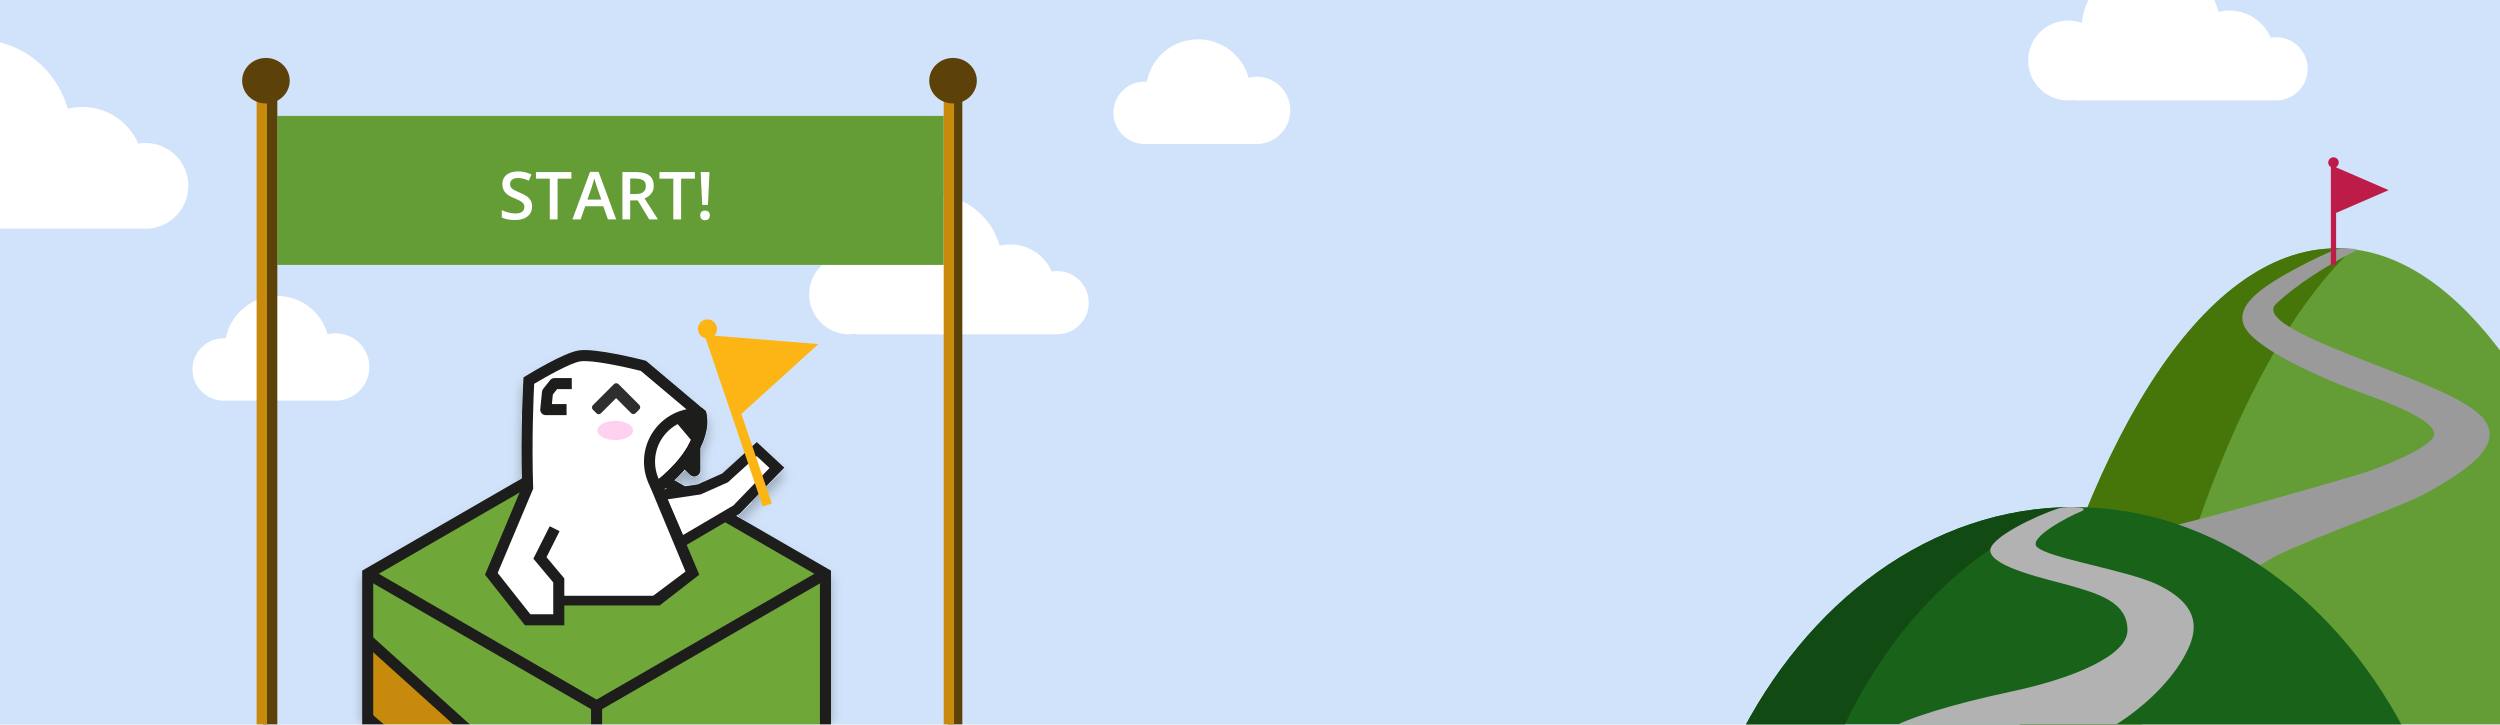
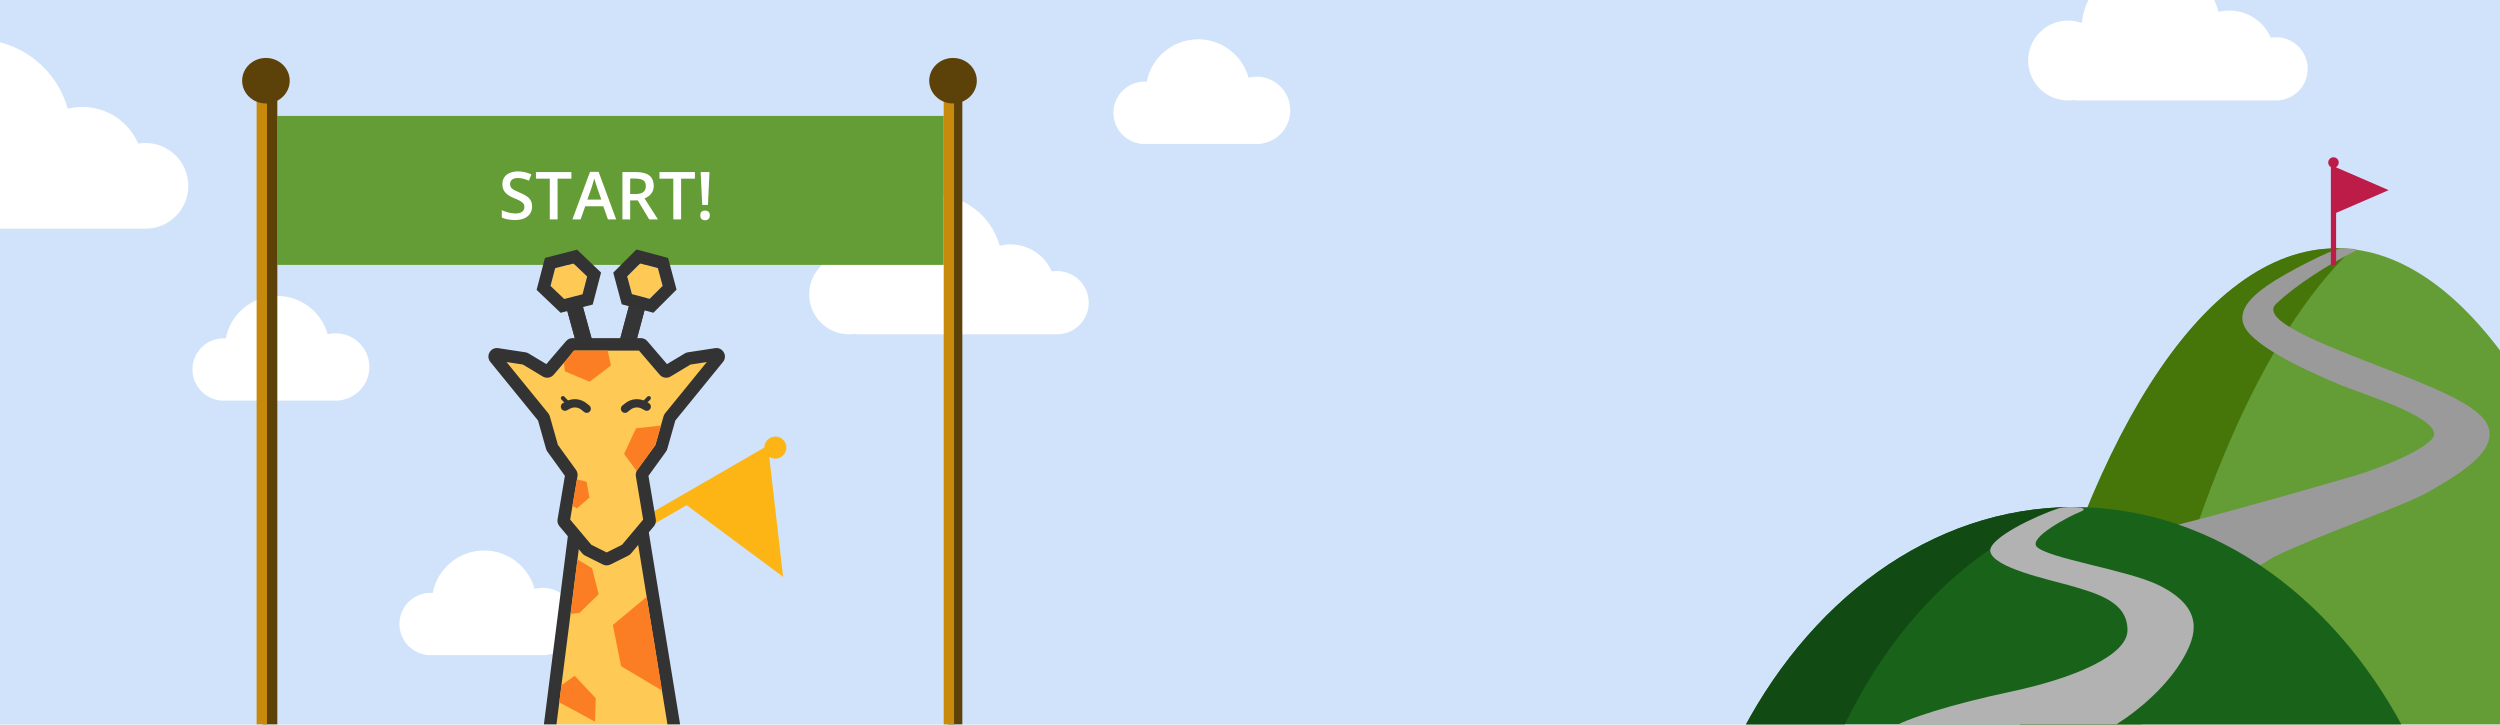
<svg xmlns="http://www.w3.org/2000/svg" width="1208" height="350" viewBox="0 0 1208 350" fill="none">
-   <g clip-path="url(#clip0_1369_1496)">
+   <g clip-path="url(#clip0_8195_1702)">
    <rect width="1208" height="350" fill="#D1E3FA" />
-     <path fill-rule="evenodd" clip-rule="evenodd" d="M1098.99 48.515C1099.26 48.529 1099.53 48.536 1099.8 48.536C1108.23 48.536 1115.07 41.697 1115.07 33.26C1115.07 24.823 1108.23 17.984 1099.8 17.984C1098.91 17.984 1098.05 18.058 1097.21 18.202C1093.87 10.505 1086.21 5.12 1077.28 5.12C1075.48 5.12 1073.72 5.34 1072.05 5.755C1068.1 -8.519 1055.02 -19 1039.5 -19C1022.08 -19 1007.75 -5.818 1005.92 11.112C1003.86 10.357 1001.62 9.944 999.296 9.944C988.639 9.944 980 18.583 980 29.24C980 39.897 988.639 48.536 999.296 48.536C1000.39 48.536 1001.47 48.444 1002.51 48.269V48.536H1098.99V48.515Z" fill="white" />
+     <path fill-rule="evenodd" clip-rule="evenodd" d="M509.993 161.515C510.259 161.529 510.527 161.536 510.796 161.536C519.233 161.536 526.072 154.696 526.072 146.26C526.072 137.823 519.233 130.984 510.796 130.984C509.915 130.984 509.051 131.059 508.21 131.202C504.873 123.504 497.207 118.12 488.283 118.12C486.478 118.12 484.725 118.34 483.048 118.755C479.104 104.481 466.024 94 450.496 94C433.081 94 418.746 107.182 416.924 124.112C414.857 123.356 412.624 122.944 410.296 122.944C399.639 122.944 391 131.583 391 142.24C391 152.897 399.639 161.536 410.296 161.536C411.392 161.536 412.467 161.444 413.513 161.269V161.536H509.993V161.515Z" fill="white" />
+     <path fill-rule="evenodd" clip-rule="evenodd" d="M262.208 316.563H233.969C233.957 316.563 233.944 316.563 233.932 316.563C233.92 316.563 233.907 316.563 233.895 316.563H208.093C208.078 316.563 208.064 316.563 208.049 316.563C208.034 316.563 208.019 316.563 208.004 316.563H206.242V316.456C198.783 315.564 193 309.215 193 301.515C193 293.204 199.738 286.466 208.049 286.466C208.403 286.466 208.754 286.478 209.101 286.502C211.336 274.825 221.603 266 233.932 266C245.558 266 255.351 273.847 258.303 284.534C259.559 284.223 260.872 284.058 262.224 284.058C271.2 284.058 278.476 291.335 278.476 300.311C278.476 308.677 272.156 315.566 264.029 316.464V316.563H262.24C262.234 316.563 262.229 316.563 262.224 316.563C262.218 316.563 262.213 316.563 262.208 316.563Z" fill="white" />
    <path fill-rule="evenodd" clip-rule="evenodd" d="M162.208 193.563H133.969C133.957 193.563 133.944 193.563 133.932 193.563C133.92 193.563 133.907 193.563 133.895 193.563H108.093C108.078 193.563 108.064 193.563 108.049 193.563C108.034 193.563 108.019 193.563 108.004 193.563H106.242V193.456C98.783 192.564 93 186.215 93 178.515C93 170.204 99.737 163.466 108.049 163.466C108.403 163.466 108.754 163.478 109.101 163.502C111.336 151.825 121.603 143 133.932 143C145.558 143 155.351 150.847 158.303 161.534C159.559 161.223 160.872 161.058 162.224 161.058C171.2 161.058 178.476 168.335 178.476 177.311C178.476 185.677 172.156 192.566 164.029 193.464V193.563H162.24C162.234 193.563 162.229 193.563 162.224 193.563C162.218 193.563 162.213 193.563 162.208 193.563Z" fill="white" />
    <path fill-rule="evenodd" clip-rule="evenodd" d="M69.214 110.472C69.575 110.491 69.938 110.5 70.304 110.5C81.734 110.5 91 101.234 91 89.804C91 78.373 81.734 69.107 70.304 69.107C69.11 69.107 67.939 69.208 66.801 69.402C62.28 58.974 51.894 51.679 39.804 51.679C37.358 51.679 34.982 51.977 32.71 52.54C27.367 33.201 9.646 19 -11.393 19C-34.986 19 -54.409 36.86 -56.878 59.797C-59.678 58.773 -62.702 58.214 -65.857 58.214C-80.295 58.214 -92 69.919 -92 84.357C-92 98.795 -80.295 110.5 -65.857 110.5C-64.373 110.5 -62.917 110.376 -61.5 110.139V110.5H-11.393H39.804H69.214V110.472Z" fill="white" />
-     <path fill-rule="evenodd" clip-rule="evenodd" d="M509.993 161.515C510.259 161.529 510.527 161.536 510.796 161.536C519.233 161.536 526.072 154.696 526.072 146.26C526.072 137.823 519.233 130.984 510.796 130.984C509.915 130.984 509.051 131.059 508.21 131.202C504.873 123.504 497.207 118.12 488.283 118.12C486.478 118.12 484.725 118.34 483.048 118.755C479.104 104.481 466.024 94 450.496 94C433.081 94 418.746 107.182 416.924 124.112C414.857 123.356 412.624 122.944 410.296 122.944C399.639 122.944 391 131.583 391 142.24C391 152.897 399.639 161.536 410.296 161.536C411.392 161.536 412.467 161.444 413.513 161.269V161.536H509.993V161.515Z" fill="white" />
-     <path fill-rule="evenodd" clip-rule="evenodd" d="M974.137 358H1284.14C1252.04 215.161 1194.62 120 1129.14 120C1063.65 120 1006.24 215.161 974.137 358Z" fill="#649D35" />
+     <path fill-rule="evenodd" clip-rule="evenodd" d="M1098.99 48.515C1099.26 48.529 1099.53 48.536 1099.8 48.536C1108.23 48.536 1115.07 41.697 1115.07 33.26C1115.07 24.823 1108.23 17.984 1099.8 17.984C1098.91 17.984 1098.05 18.058 1097.21 18.202C1093.87 10.505 1086.21 5.12 1077.28 5.12C1075.48 5.12 1073.72 5.34 1072.05 5.755C1068.1 -8.519 1055.02 -19 1039.5 -19C1022.08 -19 1007.75 -5.818 1005.92 11.112C1003.86 10.357 1001.62 9.944 999.296 9.944C988.639 9.944 980 18.583 980 29.24C980 39.897 988.639 48.536 999.296 48.536C1000.39 48.536 1001.47 48.444 1002.51 48.269V48.536H1098.99V48.515Z" fill="white" />
+     <path fill-rule="evenodd" clip-rule="evenodd" d="M607.208 69.563H578.969C578.957 69.563 578.944 69.563 578.932 69.563C578.92 69.563 578.907 69.563 578.895 69.563H553.093C553.078 69.563 553.064 69.564 553.049 69.564C553.034 69.564 553.019 69.563 553.004 69.563H551.242V69.456C543.783 68.564 538 62.215 538 54.515C538 46.204 544.738 39.466 553.049 39.466C553.403 39.466 553.754 39.478 554.101 39.502C556.336 27.825 566.603 19 578.932 19C590.558 19 600.351 26.847 603.303 37.534C604.559 37.223 605.872 37.058 607.224 37.058C616.2 37.058 623.476 44.335 623.476 53.311C623.476 61.677 617.156 68.566 609.029 69.464V69.563H607.24C607.234 69.563 607.229 69.563 607.224 69.563C607.218 69.563 607.213 69.563 607.208 69.563Z" fill="white" />
    <rect x="134" y="56" width="322" height="72" fill="#649D35" />
    <path d="M257.094 99.781C257.094 101.135 256.76 102.302 256.094 103.281C255.438 104.26 254.49 105.01 253.25 105.531C252.021 106.052 250.552 106.312 248.844 106.312C248.01 106.312 247.214 106.266 246.453 106.172C245.693 106.078 244.974 105.943 244.297 105.766C243.63 105.578 243.021 105.354 242.469 105.094V101.562C243.396 101.969 244.432 102.339 245.578 102.672C246.724 102.995 247.891 103.156 249.078 103.156C250.047 103.156 250.849 103.031 251.484 102.781C252.13 102.521 252.609 102.156 252.922 101.688C253.234 101.208 253.391 100.651 253.391 100.016C253.391 99.338 253.208 98.766 252.844 98.297C252.479 97.828 251.927 97.401 251.188 97.016C250.458 96.62 249.542 96.198 248.438 95.75C247.688 95.448 246.969 95.104 246.281 94.719C245.604 94.333 245 93.88 244.469 93.359C243.938 92.838 243.516 92.224 243.203 91.516C242.901 90.797 242.75 89.953 242.75 88.984C242.75 87.693 243.057 86.588 243.672 85.672C244.297 84.755 245.172 84.052 246.297 83.562C247.432 83.073 248.755 82.828 250.266 82.828C251.464 82.828 252.589 82.953 253.641 83.203C254.703 83.453 255.745 83.807 256.766 84.266L255.578 87.281C254.641 86.896 253.729 86.588 252.844 86.359C251.969 86.13 251.073 86.016 250.156 86.016C249.365 86.016 248.693 86.135 248.141 86.375C247.589 86.615 247.167 86.953 246.875 87.391C246.594 87.818 246.453 88.328 246.453 88.922C246.453 89.588 246.615 90.151 246.938 90.609C247.271 91.057 247.781 91.469 248.469 91.844C249.167 92.219 250.062 92.635 251.156 93.094C252.417 93.615 253.484 94.162 254.359 94.734C255.245 95.307 255.922 95.995 256.391 96.797C256.859 97.588 257.094 98.583 257.094 99.781ZM269.422 106H265.656V86.344H258.969V83.156H276.094V86.344H269.422V106ZM293.75 106L291.516 99.656H282.781L280.547 106H276.594L285.094 83.062H289.25L297.734 106H293.75ZM290.547 96.438L288.375 90.188C288.292 89.917 288.172 89.537 288.016 89.047C287.859 88.547 287.703 88.042 287.547 87.531C287.391 87.01 287.26 86.573 287.156 86.219C287.052 86.646 286.922 87.125 286.766 87.656C286.62 88.177 286.474 88.667 286.328 89.125C286.193 89.583 286.089 89.938 286.016 90.188L283.828 96.438H290.547ZM307.172 83.156C309.141 83.156 310.766 83.396 312.047 83.875C313.339 84.354 314.297 85.083 314.922 86.062C315.557 87.042 315.875 88.287 315.875 89.797C315.875 90.922 315.667 91.88 315.25 92.672C314.833 93.463 314.286 94.12 313.609 94.641C312.932 95.162 312.208 95.578 311.438 95.891L317.922 106H313.688L308.172 96.844H304.5V106H300.75V83.156H307.172ZM306.922 86.281H304.5V93.75H307.094C308.833 93.75 310.094 93.427 310.875 92.781C311.667 92.135 312.062 91.182 312.062 89.922C312.062 88.599 311.641 87.662 310.797 87.109C309.964 86.557 308.672 86.281 306.922 86.281ZM329.109 106H325.344V86.344H318.656V83.156H335.781V86.344H329.109V106ZM342.078 99.031H339.312L338.562 83.156H342.828L342.078 99.031ZM338.375 104.062C338.375 103.208 338.594 102.609 339.031 102.266C339.479 101.911 340.026 101.734 340.672 101.734C341.307 101.734 341.849 101.911 342.297 102.266C342.745 102.609 342.969 103.208 342.969 104.062C342.969 104.896 342.745 105.5 342.297 105.875C341.849 106.24 341.307 106.422 340.672 106.422C340.026 106.422 339.479 106.24 339.031 105.875C338.594 105.5 338.375 104.896 338.375 104.062Z" fill="white" />
    <rect x="127" y="47" width="7" height="388" fill="#5C4208" />
    <rect x="124" y="47" width="5" height="388" fill="#C78A0C" />
    <rect x="458" y="47" width="7" height="388" fill="#5C4208" />
    <rect x="456" y="47" width="5" height="388" fill="#C78A0C" />
-     <g filter="url(#filter0_d_1369_1496)">
-       <path d="M398.861 277.262V394.392L288.263 408.679V341.111L398.861 277.262Z" fill="#70A739" />
-       <path d="M398.863 277.261L288.264 341.112L177.675 277.261L288.264 213.41L398.863 277.261Z" fill="#70A739" />
-       <path d="M288.264 441.906V468.805L177.675 404.954V346.838L288.113 441.937L288.264 441.906Z" fill="#754C24" />
-       <path d="M288.264 408.68V441.906L288.108 441.942L177.675 346.845V309.179L288.113 408.694L288.264 408.68Z" fill="#C78A0C" />
-       <path d="M288.263 341.113V408.681L288.107 408.698L177.67 309.182V277.262L288.263 341.113Z" fill="#70A739" />
-       <path d="M290.938 468.805H285.59V342.656L176.338 279.577L179.011 274.947L290.938 339.569V468.805Z" fill="#1D1D1B" />
-       <path d="M397.523 274.941L286.93 338.802L289.604 343.433L400.197 279.572L397.523 274.941Z" fill="#1D1D1B" />
-       <path d="M288.264 471.892L175 406.499V275.716L176.337 274.946L288.264 210.323L401.535 275.716V406.498L288.264 471.892ZM180.348 403.411L288.264 465.718L396.187 403.411V278.805L288.264 216.497L180.348 278.805V403.411Z" fill="#1D1D1B" />
-       <path d="M287.4 444.857L175.93 348.869L179.42 344.816L288.808 439.011L370.462 418.378L371.773 423.562L288.726 444.545L287.4 444.857Z" fill="#1D1D1B" />
-       <path d="M287.217 411.491L286.322 410.684L175.884 311.168L179.463 307.195L288.99 405.892L398.516 391.743L399.202 397.055L288.415 411.363L287.217 411.491Z" fill="#1D1D1B" />
-       <path d="M311.447 249.427H261.708V289.989H311.447V249.427Z" fill="white" />
-       <path d="M337.826 236.487L319.038 239.271L328.885 262.1L355.917 246.229L375.4 226.05L365.659 217.004L350.351 230.921L337.826 236.487Z" fill="white" stroke="#1D1D1D" stroke-width="5" />
-       <path d="M268.003 255.471L260.89 269.582L269.998 280.454V299.482H254.963L237.425 277.273L254.963 235.631C254.085 207.979 255.549 183.894 255.549 183.894C255.549 183.894 273.313 172.972 280.053 171.958C287.775 170.799 310.914 176.769 310.914 176.769L338.385 199.899L338.599 200.084C338.732 201.053 338.799 202.03 338.8 203.008C338.722 207.13 337.694 211.179 335.796 214.839C330.308 226.017 319.044 234.357 317.45 235.499C317.328 235.589 317.261 235.633 317.261 235.633L334.801 277.275L317.26 291.673H302.217V280.456L311.325 269.584L304.213 255.472" fill="white" />
-       <path d="M313.908 234.593L331.228 276.16L315.606 287.877L318.73 292.564L337.879 277.694L320.538 236.532C324.432 233.523 333.334 225.915 338.191 216.026C340.273 211.998 341.395 207.545 341.472 203.012C341.471 201.915 341.395 200.819 341.245 199.731L341.108 198.73L312.169 174.345L311.58 174.188C309.157 173.56 287.682 168.116 279.655 169.322C272.583 170.386 256.013 180.477 254.148 181.623L252.964 182.351L252.88 183.739C252.864 183.978 251.436 207.922 252.27 235.137L234.346 277.694L253.667 302.159H272.675V279.485L264.072 269.217L270.392 256.676L265.618 254.27L257.715 269.953L267.329 281.43V296.811H256.26L240.48 276.858L257.632 236.135L257.613 235.551C256.87 212.089 257.832 190.964 258.119 185.452C263.689 182.107 275.718 175.316 280.428 174.609C286.151 173.746 302.908 177.508 309.643 179.214L336.045 201.444C336.09 201.97 336.112 202.495 336.112 203.014C336.033 206.727 335.1 210.372 333.383 213.665C328.133 224.356 317.12 232.443 315.813 233.381L313.908 234.593Z" fill="#1D1D1D" />
-       <path d="M318.73 287.877H270.3V292.564H318.73V287.877Z" fill="#1D1D1B" />
-       <path d="M338.796 203.012C338.717 207.134 337.689 211.183 335.791 214.843L326.06 203.293L338.592 200.089C338.726 201.058 338.794 202.034 338.796 203.012Z" fill="#1D1D1B" />
-       <path d="M273.766 200.605H263.713C263.34 200.604 262.971 200.525 262.63 200.374C262.29 200.222 261.984 200.001 261.734 199.724C261.484 199.447 261.294 199.121 261.178 198.767C261.061 198.412 261.02 198.037 261.057 197.666L261.895 189.288C261.946 188.773 262.145 188.285 262.468 187.882L265.818 183.692C266.068 183.379 266.386 183.126 266.748 182.952C267.109 182.779 267.505 182.689 267.906 182.689H276.285V188.036H269.192L267.136 190.605L266.667 195.257H273.766V200.605Z" fill="#1D1D1B" />
-       <path d="M336.171 216.372V227.308C336.171 227.453 336.129 227.595 336.049 227.716C335.968 227.837 335.853 227.931 335.719 227.986C335.585 228.042 335.437 228.056 335.295 228.027C335.153 227.998 335.023 227.927 334.921 227.823L330.945 223.847L336.171 216.372Z" fill="white" />
-       <path d="M335.437 230.266C335.049 230.266 334.664 230.189 334.306 230.04C333.948 229.891 333.622 229.672 333.348 229.397L328.052 224.1L338.399 209.293V227.305C338.397 228.091 338.083 228.844 337.527 229.399C336.97 229.954 336.217 230.266 335.431 230.266H335.437ZM333.845 223.59L333.943 223.689V223.451L333.845 223.59Z" fill="#1D1D1B" />
-       <path d="M336.516 219.861L332.621 215.225L333.402 213.663C335.118 210.371 336.051 206.727 336.13 203.015C336.129 202.158 336.07 201.303 335.953 200.454L341.16 199.312C343.504 206.999 338.611 216.055 338.401 216.438L336.516 219.861Z" fill="#1D1D1B" />
-       <path d="M316.711 239.319L315.194 236.94C312.709 233.026 311.321 228.517 311.175 223.884C311.029 219.251 312.13 214.664 314.363 210.601C316.596 206.539 319.879 203.151 323.869 200.792C327.859 198.432 332.41 197.188 337.045 197.188C337.54 197.188 338.034 197.202 338.528 197.229L339.437 197.277L341.107 198.716L341.244 199.717C341.395 200.804 341.471 201.901 341.473 202.998C341.396 207.531 340.273 211.984 338.192 216.012C332.49 227.625 321.208 236.083 319.004 237.661L316.711 239.319ZM336.117 202.562C332.775 202.717 329.521 203.685 326.638 205.384C323.755 207.082 321.331 209.459 319.576 212.307C317.82 215.156 316.787 218.39 316.566 221.728C316.345 225.067 316.943 228.409 318.307 231.464C322.147 228.349 329.424 221.748 333.397 213.654C335.114 210.361 336.048 206.716 336.126 203.003C336.123 202.862 336.122 202.714 336.117 202.562Z" fill="#1D1D1B" />
-       <path d="M307.147 199.614C306.854 199.907 306.457 200.071 306.043 200.071C305.629 200.071 305.232 199.907 304.939 199.614L297.703 192.377L290.399 199.681C290.106 199.974 289.709 200.139 289.295 200.139C288.881 200.139 288.483 199.974 288.191 199.681L286.493 197.983C286.2 197.691 286.035 197.293 286.035 196.879C286.035 196.465 286.2 196.068 286.493 195.775L296.649 185.619C296.942 185.326 297.339 185.161 297.753 185.161C298.167 185.161 298.565 185.326 298.857 185.619L300.555 187.317C300.591 187.352 300.626 187.387 300.66 187.422L308.896 195.657C309.189 195.95 309.353 196.347 309.353 196.761C309.353 197.175 309.189 197.572 308.896 197.865L307.147 199.614Z" fill="#2E2E2E" />
-       <path opacity="0.6" d="M297.28 212.669C302.022 212.669 305.867 210.572 305.867 207.986C305.867 205.399 302.022 203.302 297.28 203.302C292.537 203.302 288.693 205.399 288.693 207.986C288.693 210.572 292.537 212.669 297.28 212.669Z" fill="#FFB2E8" />
-     </g>
-     <path fill-rule="evenodd" clip-rule="evenodd" d="M345.312 161.969C346.359 160.772 346.758 159.064 346.209 157.449C345.39 155.039 342.773 153.749 340.363 154.568C337.953 155.387 336.664 158.004 337.483 160.414C338.032 162.029 339.388 163.141 340.949 163.452L368.578 244.752L372.941 243.27L358.232 199.988L395.441 166.269L345.391 162.204L345.312 161.969Z" fill="#FDB515" />
-     <path fill-rule="evenodd" clip-rule="evenodd" d="M607.208 69.563H578.969C578.957 69.563 578.944 69.563 578.932 69.563C578.92 69.563 578.907 69.563 578.895 69.563H553.093C553.078 69.563 553.064 69.564 553.049 69.564C553.034 69.564 553.019 69.563 553.004 69.563H551.242V69.456C543.783 68.564 538 62.215 538 54.515C538 46.204 544.738 39.466 553.049 39.466C553.403 39.466 553.754 39.478 554.101 39.502C556.336 27.825 566.603 19 578.932 19C590.558 19 600.351 26.847 603.303 37.534C604.559 37.223 605.872 37.058 607.224 37.058C616.2 37.058 623.476 44.335 623.476 53.311C623.476 61.677 617.156 68.566 609.029 69.464V69.563H607.24C607.234 69.563 607.229 69.563 607.224 69.563C607.218 69.563 607.213 69.563 607.208 69.563Z" fill="white" />
+     <ellipse cx="128.5" cy="39" rx="11.5" ry="11" fill="#5C4208" />
+     <ellipse cx="460.5" cy="39" rx="11.5" ry="11" fill="#5C4208" />
+     <path fill-rule="evenodd" clip-rule="evenodd" d="M371.985 220.894C373.579 221.813 375.607 221.88 377.315 220.894C379.863 219.422 380.737 216.163 379.265 213.615C377.794 211.066 374.535 210.193 371.986 211.664C370.278 212.65 369.323 214.439 369.321 216.279L283.332 265.925L285.996 270.54L331.774 244.11L378.398 278.719L371.738 221.037L371.985 220.894Z" fill="#FDB515" />
+     <path d="M273.21 146.961L280.742 144.888L286.842 167.059L279.31 169.131L273.21 146.961Z" fill="#333333" />
+     <path fill-rule="evenodd" clip-rule="evenodd" d="M280.358 145.563L273.884 147.344L279.693 168.457L286.168 166.675L280.358 145.563ZM273.21 146.961L279.31 169.131L286.842 167.059L280.742 144.888L273.21 146.961Z" fill="#353535" />
+     <path d="M312.265 146.871L304.719 144.849L298.682 167.381L306.227 169.403L312.265 146.871Z" fill="#353535" />
+     <path fill-rule="evenodd" clip-rule="evenodd" d="M305.107 145.521L311.593 147.259L305.84 168.731L299.353 166.993L305.107 145.521ZM312.265 146.871L306.227 169.403L298.682 167.381L304.719 144.849L312.265 146.871Z" fill="#353535" />
+     <path d="M277.098 127.309L283.705 133.611L281.468 142.188L272.625 144.462L266.019 138.159L268.255 129.583L277.098 127.309Z" fill="#FEC955" />
+     <path fill-rule="evenodd" clip-rule="evenodd" d="M278.839 120.632L290.438 131.698L286.41 147.146L270.884 151.139L259.285 140.073L263.314 124.624L278.839 120.632ZM266.019 138.159L272.625 144.462L281.468 142.188L283.705 133.611L277.098 127.309L268.255 129.583L266.019 138.159Z" fill="#333333" />
+     <path d="M309.32 127.277L317.882 129.571L320.176 138.132L313.908 144.4L305.347 142.106L303.053 133.544L309.32 127.277Z" fill="#FEC955" />
+     <path fill-rule="evenodd" clip-rule="evenodd" d="M307.518 120.548L322.808 124.645L326.905 139.935L315.711 151.128L300.421 147.031L296.324 131.741L307.518 120.548ZM305.347 142.106L313.909 144.4L320.176 138.132L317.882 129.571L309.32 127.277L303.053 133.544L305.347 142.106Z" fill="#333333" />
+     <path d="M299.146 370.145L267.613 352.289C267.419 352.18 267.311 351.964 267.339 351.743L281.324 241.905C281.359 241.631 281.592 241.426 281.868 241.426H309.105C309.374 241.426 309.603 241.621 309.647 241.886L327.563 351.754C327.598 351.969 327.502 352.184 327.319 352.303L299.713 370.129C299.542 370.239 299.323 370.246 299.146 370.145Z" fill="#FEC955" />
+     <path fill-rule="evenodd" clip-rule="evenodd" d="M276.623 241.524C276.85 239.744 278.364 238.41 280.159 238.41H307.396C309.143 238.41 310.633 239.676 310.914 241.401L328.83 351.268C329.059 352.667 328.436 354.068 327.246 354.837L299.64 372.663C298.526 373.382 297.104 373.424 295.95 372.77L264.417 354.914C263.158 354.201 262.455 352.797 262.637 351.362L265.63 351.743L265.635 351.743M265.63 351.743L262.637 351.362L276.623 241.524M282.333 244.442L268.831 350.481L297.623 366.784L322.616 350.645L305.298 244.442H282.333ZM267.39 349.664C267.391 349.665 267.392 349.666 267.393 349.666L267.39 349.664Z" fill="#333333" />
+     <path d="M312.433 288.417L316.272 311.451L319.837 333.663L300.113 321.889L296.109 301.996L312.433 288.417Z" fill="#FC7E24" />
+     <path d="M277.686 326.539L287.87 337.363L287.521 348.745L279.02 344.083L270.245 339.422L271.344 331.032L277.686 326.539Z" fill="#FC7E24" />
+     <path d="M279.02 270.319L286.1 274.587L289.272 287.142L279.984 296.166L275.729 296.644L277.1 285.949L279.02 270.319Z" fill="#FC7E24" />
+     <path fill-rule="evenodd" clip-rule="evenodd" d="M293.146 166.39H276.649C276.329 166.39 276.024 166.53 275.816 166.773L265.23 179.123C264.882 179.529 264.291 179.625 263.833 179.35L253.844 173.356C253.721 173.283 253.586 173.234 253.445 173.213L240.291 171.206C239.299 171.055 238.642 172.205 239.275 172.983L262.564 201.588C262.659 201.704 262.729 201.838 262.769 201.982L266.768 216.111C266.803 216.234 266.859 216.351 266.935 216.455L275.875 228.814C276.047 229.052 276.117 229.349 276.068 229.639L272.39 251.446C272.336 251.763 272.424 252.088 272.631 252.334L283.676 265.483C283.773 265.598 283.892 265.692 284.026 265.759L292.655 270.073C292.964 270.228 293.328 270.228 293.636 270.073L302.266 265.759C302.4 265.692 302.519 265.598 302.615 265.483L313.66 252.334C313.867 252.088 313.956 251.763 313.902 251.446L310.224 229.639C310.175 229.349 310.244 229.052 310.417 228.814L319.357 216.455C319.432 216.351 319.489 216.234 319.524 216.111L323.522 201.982C323.563 201.838 323.633 201.704 323.727 201.588L347.016 172.983C347.65 172.205 346.992 171.055 346 171.206L332.847 173.213C332.706 173.234 332.57 173.283 332.448 173.356L322.459 179.35C322 179.625 321.41 179.529 321.062 179.123L310.476 166.773C310.267 166.53 309.963 166.39 309.643 166.39H293.146Z" fill="#FEC955" />
+     <path fill-rule="evenodd" clip-rule="evenodd" d="M273.526 164.81C274.307 163.898 275.448 163.373 276.649 163.373H309.643C310.844 163.373 311.985 163.898 312.766 164.81L322.297 175.929L330.896 170.77C331.355 170.495 331.863 170.311 332.392 170.231L345.546 168.224C349.266 167.657 351.732 171.969 349.356 174.888L326.317 203.185L322.426 216.932C322.295 217.396 322.084 217.833 321.801 218.223L313.332 229.93L316.877 250.944C317.077 252.134 316.746 253.351 315.97 254.274L304.925 267.423C304.564 267.853 304.118 268.205 303.615 268.457L294.986 272.771C293.828 273.35 292.464 273.35 291.306 272.771L282.677 268.457C282.174 268.205 281.728 267.853 281.367 267.423L270.322 254.274C269.546 253.351 269.215 252.134 269.415 250.944L272.96 229.93L264.491 218.223C264.209 217.833 263.997 217.396 263.866 216.932L259.975 203.185L236.936 174.888C234.56 171.969 237.026 167.657 240.746 168.224L253.9 170.231C254.429 170.311 254.937 170.495 255.396 170.77L263.995 175.929L273.526 164.81ZM277.532 169.406L267.52 181.086C266.215 182.609 264.001 182.969 262.281 181.936L252.616 176.138L244.757 174.939L264.904 199.684C265.258 200.119 265.519 200.621 265.672 201.161L269.578 214.962L278.319 227.046C278.965 227.939 279.226 229.054 279.042 230.141L275.512 251.073L285.73 263.238L293.146 266.946L300.562 263.238L310.78 251.073L307.25 230.141C307.066 229.054 307.327 227.939 307.973 227.046L316.714 214.962L320.62 201.161C320.773 200.621 321.034 200.119 321.388 199.684L341.535 174.939L333.676 176.138L324.011 181.936C322.291 182.969 320.077 182.609 318.772 181.086L308.76 169.406H277.532Z" fill="#333333" />
+     <path d="M307.306 206.974L319.372 205.603L316.63 215.201L307.58 227.541L301.548 219.314L307.306 206.974Z" fill="#FC7E24" />
+     <path d="M276.594 244.542L278.787 231.654L283.449 232.751L284.82 240.429L278.787 245.639L276.594 244.542Z" fill="#FC7E24" />
+     <path d="M293.649 169.406L295.204 176.622L284.885 184.445L272.95 179.42L272.48 175.439L277.196 169.406L293.649 169.406Z" fill="#FC7E24" />
+     <path d="M273 196.5L274.412 195.73C276.888 194.379 279.934 194.647 282.136 196.409L283.5 197.5" stroke="#333333" stroke-width="4" stroke-linecap="round" />
+     <path d="M274.988 195.462L272 192.368" stroke="#333333" stroke-width="2" stroke-linecap="round" />
+     <path d="M312.5 196.5L311.088 195.73C308.612 194.379 305.566 194.647 303.364 196.409L302 197.5" stroke="#333333" stroke-width="4" stroke-linecap="round" />
+     <path d="M310.512 195.462L313.5 192.368" stroke="#333333" stroke-width="2" stroke-linecap="round" />
+     <path fill-rule="evenodd" clip-rule="evenodd" d="M974.137 358H1284.14C1252.04 215.161 1194.62 120 1129.14 120C1063.65 120 1006.24 215.161 974.137 358Z" fill="#649D35" />
    <path fill-rule="evenodd" clip-rule="evenodd" d="M1136.64 120.434C1093.34 161.693 1056.82 246.873 1033.21 358H974C1006.1 215.161 1063.51 120 1129 120C1131.56 120 1134.11 120.145 1136.64 120.434Z" fill="#467609" />
    <path d="M1079.18 269.022C1069.01 260.006 1048.82 256.625 1040 256.061C1047.12 256.061 1125.49 233.521 1138.72 229.577C1151.95 225.632 1176.19 215.536 1176.19 209.8C1176.19 200.705 1140.77 190.168 1130.08 185.66C1119.39 181.152 1096.49 171.23 1087.33 161.65C1078.17 152.071 1087.33 143.815 1095.35 138.11C1103.57 132.262 1126.77 120.275 1131.15 120.051C1135.53 119.828 1139.73 120.37 1138.51 120.99C1123.79 128.481 1109.64 137.636 1099.92 146.67C1091.29 154.695 1122.19 166.373 1154.25 178.77C1186.31 191.167 1203 199.1 1203 209.8C1203 219.894 1188.31 229.168 1173.55 237.62C1161.74 244.382 1119.94 258.691 1098.9 269.022C1091.78 272.778 1089.36 278.038 1079.18 269.022Z" fill="#9A9A9A" />
    <path fill-rule="evenodd" clip-rule="evenodd" d="M1128.81 80.74C1129.57 80.301 1130.08 79.48 1130.08 78.54C1130.08 77.137 1128.94 76 1127.54 76C1126.14 76 1125 77.137 1125 78.54C1125 79.48 1125.51 80.301 1126.27 80.74V128.073H1128.81V102.874L1154.21 91.876L1128.81 80.877V80.74Z" fill="#BE1C48" />
    <path fill-rule="evenodd" clip-rule="evenodd" d="M839 359H1165C1131.25 290.581 1070.87 245 1002 245C933.133 245 872.755 290.581 839 359Z" fill="#186219" />
    <path fill-rule="evenodd" clip-rule="evenodd" d="M1161.94 353H890C915.163 299.189 955.936 259.505 1003.96 245.012C1003.31 245.004 1002.65 245 1002 245C933.133 245 872.755 290.581 839 359H1165C1164 356.98 1162.98 354.98 1161.94 353Z" fill="#124A13" />
    <path d="M961.714 266.376C960.798 260.057 983.95 249.099 995.016 245.525C999.429 244.471 1011.04 244.983 1005.32 247.24C999.595 249.497 980.143 259.765 984.141 264.143C989.292 269.785 1028.21 275.426 1043.1 282.76C1065.99 294.044 1060.84 307.606 1055.12 317.761C1047.37 331.499 1033.37 343.148 1023.64 349.354C1015.85 354.319 1017.34 362.872 1019.06 364H900C901.908 361.367 909.731 354.409 913.165 352.175C920.606 347.333 942.929 340.305 972.121 334.099C1001.31 327.893 1028 316.941 1028 304.486C1028 290.912 1013.95 286.845 999.595 282.76C989.714 279.949 962.859 274.274 961.714 266.376Z" fill="#B2B2B2" />
-     <ellipse cx="128.5" cy="39" rx="11.5" ry="11" fill="#5C4208" />
-     <ellipse cx="460.5" cy="39" rx="11.5" ry="11" fill="#5C4208" />
  </g>
  <defs>
-     <filter id="filter0_d_1369_1496" x="170" y="168.148" width="236.535" height="312.744" filterUnits="userSpaceOnUse" color-interpolation-filters="sRGB">
-       <feFlood flood-opacity="0" result="BackgroundImageFix" />
-       <feColorMatrix in="SourceAlpha" type="matrix" values="0 0 0 0 0 0 0 0 0 0 0 0 0 0 0 0 0 0 127 0" result="hardAlpha" />
-       <feOffset dy="4" />
-       <feGaussianBlur stdDeviation="2.5" />
-       <feComposite in2="hardAlpha" operator="out" />
-       <feColorMatrix type="matrix" values="0 0 0 0 0 0 0 0 0 0 0 0 0 0 0 0 0 0 0.25 0" />
-       <feBlend mode="normal" in2="BackgroundImageFix" result="effect1_dropShadow_1369_1496" />
-       <feBlend mode="normal" in="SourceGraphic" in2="effect1_dropShadow_1369_1496" result="shape" />
-     </filter>
-     <clipPath id="clip0_1369_1496">
+     <clipPath id="clip0_8195_1702">
      <rect width="1208" height="350" fill="white" />
    </clipPath>
  </defs>
</svg>
